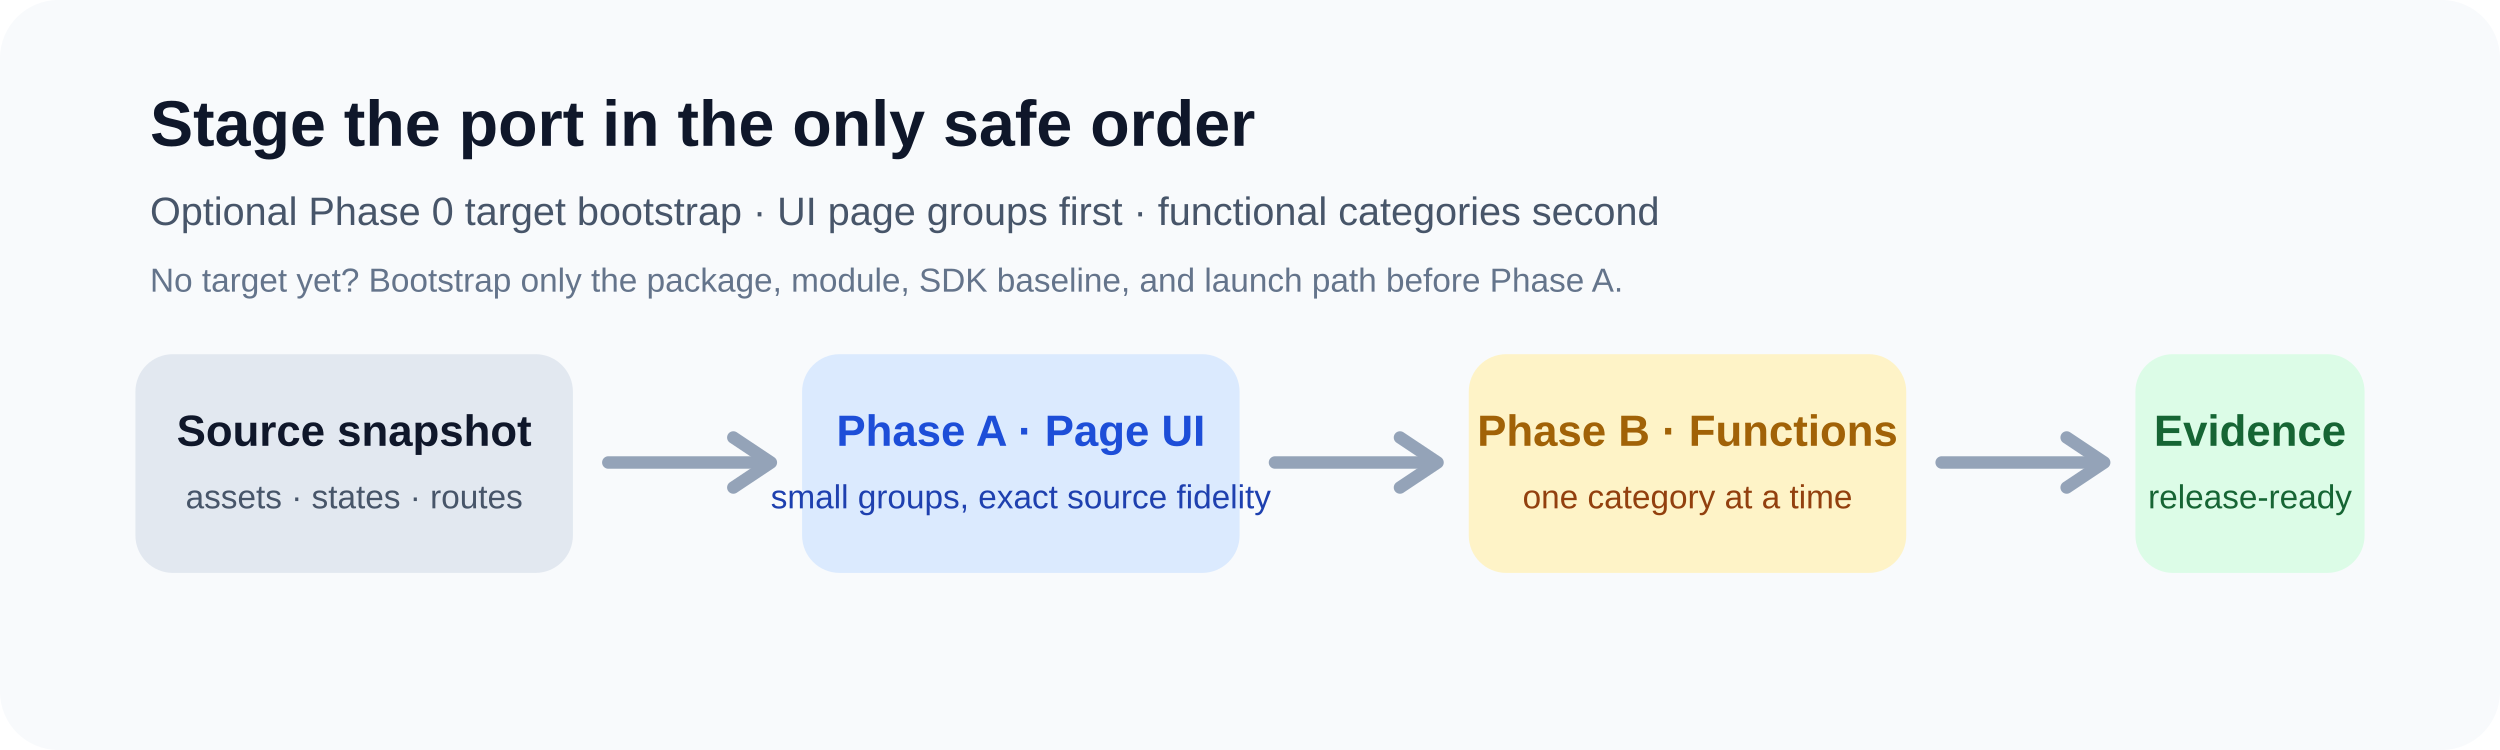
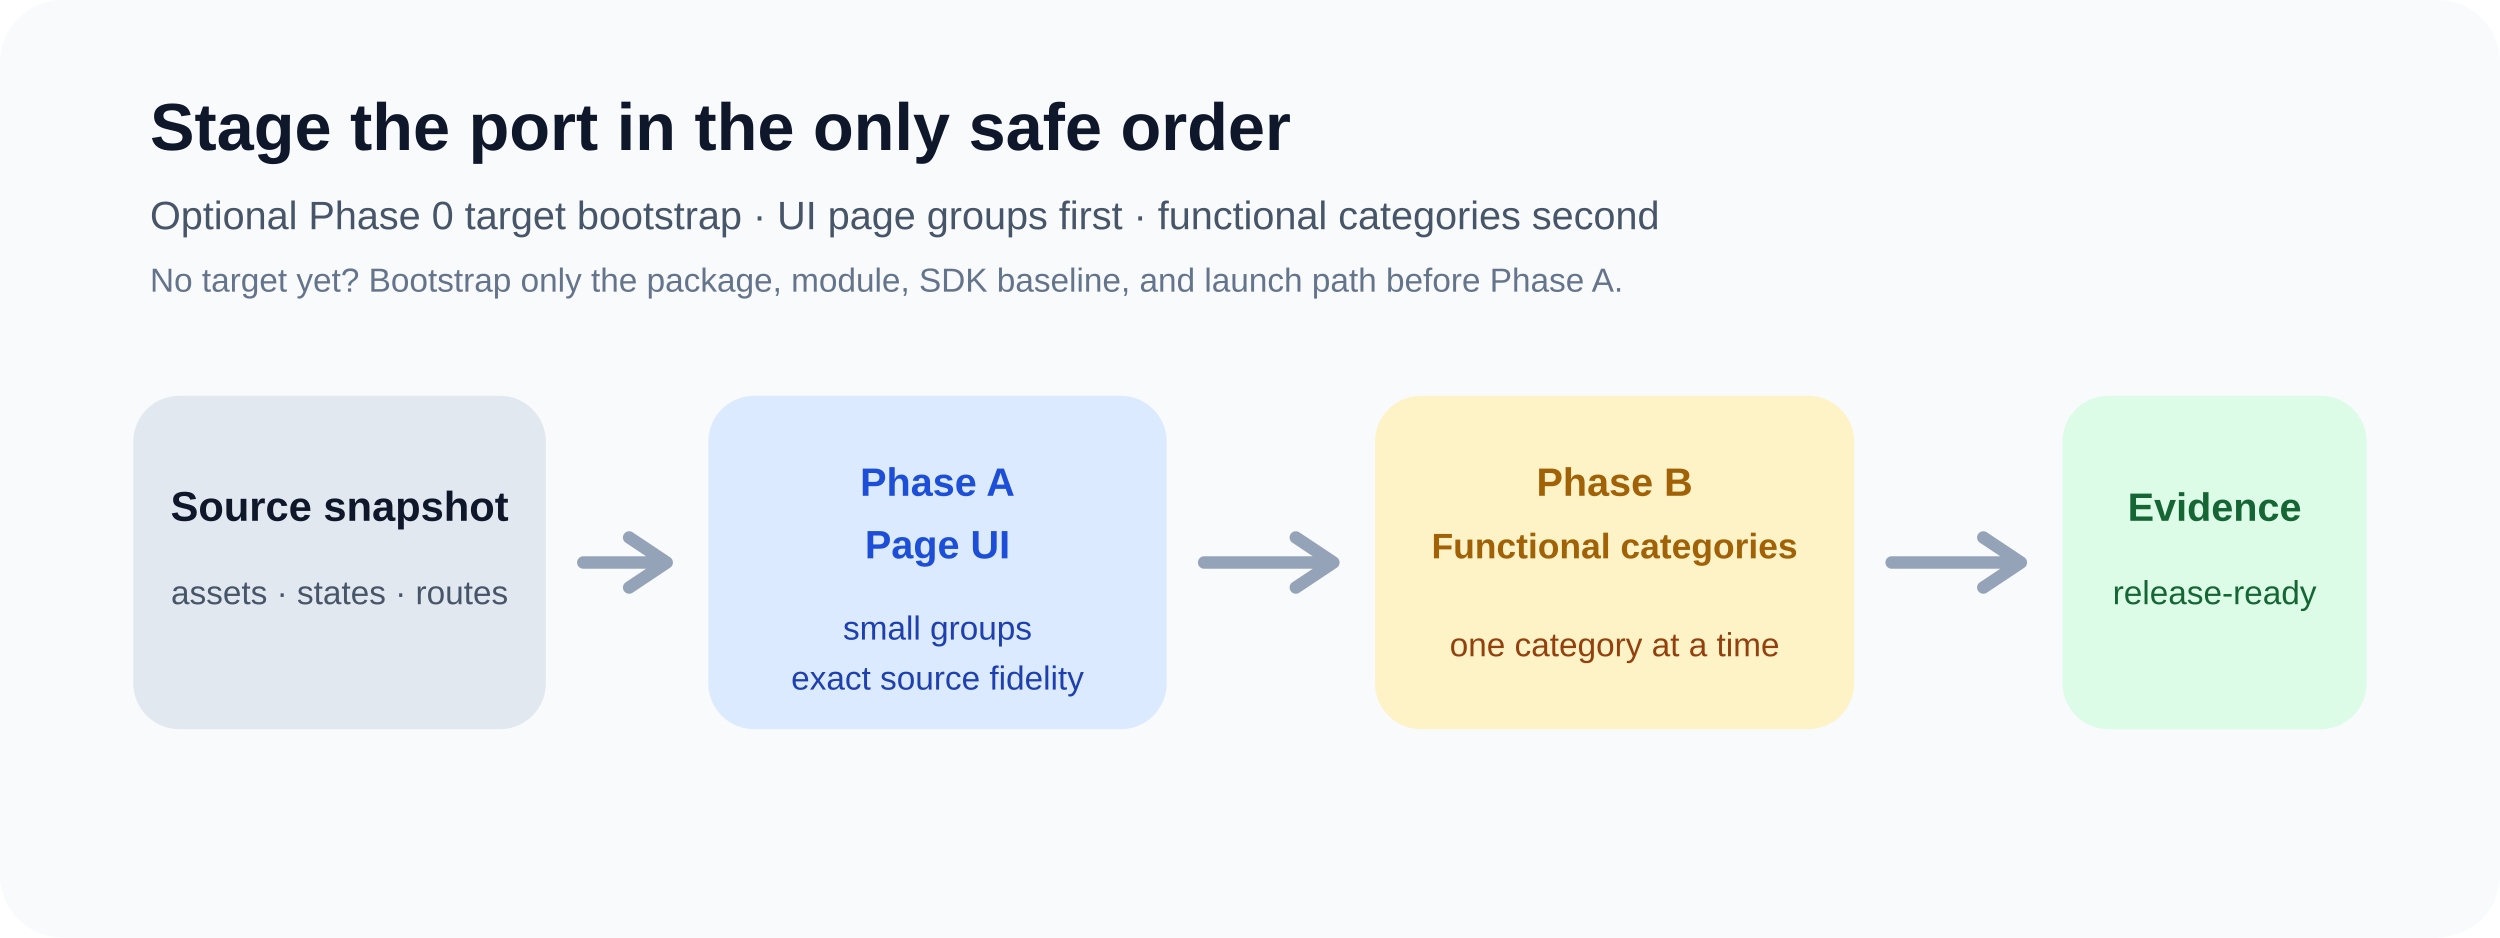
- <svg xmlns="http://www.w3.org/2000/svg" width="1200" height="360" viewBox="0 0 1200 360" role="img" aria-labelledby="title desc">
-   <rect width="1200" height="360" fill="#f8fafc" rx="28" />
-   <text x="72" y="70" fill="#0f172a" font-family="Arial, sans-serif" font-size="31" font-weight="700">Stage the port in the only safe order</text>
-   <text x="72" y="108" fill="#475569" font-family="Arial, sans-serif" font-size="19">Optional Phase 0 target bootstrap · UI page groups first · functional categories second</text>
-   <text x="72" y="140" fill="#64748b" font-family="Arial, sans-serif" font-size="16">No target yet? Bootstrap only the package, module, SDK baseline, and launch path before Phase A.</text>
+ <svg xmlns="http://www.w3.org/2000/svg" width="1200" height="450" viewBox="0 0 1200 450" role="img" aria-labelledby="title desc">
+   <rect width="1200" height="450" rx="30" fill="#F8FAFC" />
+   <g font-family="Arial, sans-serif">
+     <text x="72" y="72" fill="#0F172A" font-size="32" font-weight="700">Stage the port in the only safe order</text>
+     <text x="72" y="110" fill="#475569" font-size="19">Optional Phase 0 target bootstrap · UI page groups first · functional categories second</text>
+     <text x="72" y="140" fill="#64748B" font-size="16">No target yet? Bootstrap only the package, module, SDK baseline, and launch path before Phase A.</text>
+   </g>
  <g font-family="Arial, sans-serif" text-anchor="middle">
-     <rect x="65" y="170" width="210" height="105" rx="18" fill="#e2e8f0" />
-     <text x="170" y="214" fill="#0f172a" font-size="21" font-weight="700">Source snapshot</text>
-     <text x="170" y="244" fill="#475569" font-size="16">assets · states · routes</text>
-     <path d="M292 222h70" stroke="#94a3b8" stroke-width="6" stroke-linecap="round" />
-     <path d="M352 210l18 12-18 12" fill="none" stroke="#94a3b8" stroke-width="6" stroke-linecap="round" stroke-linejoin="round" />
-     <rect x="385" y="170" width="210" height="105" rx="18" fill="#dbeafe" />
-     <text x="490" y="214" fill="#1d4ed8" font-size="21" font-weight="700">Phase A · Page UI</text>
-     <text x="490" y="244" fill="#1e40af" font-size="16">small groups, exact source fidelity</text>
-     <path d="M612 222h70" stroke="#94a3b8" stroke-width="6" stroke-linecap="round" />
-     <path d="M672 210l18 12-18 12" fill="none" stroke="#94a3b8" stroke-width="6" stroke-linecap="round" stroke-linejoin="round" />
-     <rect x="705" y="170" width="210" height="105" rx="18" fill="#fef3c7" />
-     <text x="810" y="214" fill="#a16207" font-size="21" font-weight="700">Phase B · Functions</text>
-     <text x="810" y="244" fill="#92400e" font-size="16">one category at a time</text>
-     <path d="M932 222h70" stroke="#94a3b8" stroke-width="6" stroke-linecap="round" />
-     <path d="M992 210l18 12-18 12" fill="none" stroke="#94a3b8" stroke-width="6" stroke-linecap="round" stroke-linejoin="round" />
-     <rect x="1025" y="170" width="110" height="105" rx="18" fill="#dcfce7" />
-     <text x="1080" y="214" fill="#166534" font-size="21" font-weight="700">Evidence</text>
-     <text x="1080" y="244" fill="#166534" font-size="16">release-ready</text>
+     <g fill="none" stroke="#94A3B8" stroke-width="6" stroke-linecap="round" stroke-linejoin="round">
+       <path d="M280 270H314M302 258L320 270L302 282" />
+       <path d="M578 270H634M622 258L640 270L622 282" />
+       <path d="M908 270H964M952 258L970 270L952 282" />
+     </g>
+     <rect x="64" y="190" width="198" height="160" rx="22" fill="#E2E8F0" />
+     <text x="163" y="250" fill="#0F172A" font-size="20" font-weight="700">Source snapshot</text>
+     <text x="163" y="290" fill="#475569" font-size="16">assets · states · routes</text>
+     <rect x="340" y="190" width="220" height="160" rx="22" fill="#DBEAFE" />
+     <text x="450" y="238" fill="#1D4ED8" font-size="19" font-weight="700">Phase A</text>
+     <text x="450" y="268" fill="#1D4ED8" font-size="19" font-weight="700">Page UI</text>
+     <text x="450" y="307" fill="#1E40AF" font-size="16">small groups</text>
+     <text x="450" y="331" fill="#1E40AF" font-size="16">exact source fidelity</text>
+     <rect x="660" y="190" width="230" height="160" rx="22" fill="#FEF3C7" />
+     <text x="775" y="238" fill="#A16207" font-size="19" font-weight="700">Phase B</text>
+     <text x="775" y="268" fill="#A16207" font-size="17" font-weight="700">Functional categories</text>
+     <text x="775" y="315" fill="#92400E" font-size="16">one category at a time</text>
+     <rect x="990" y="190" width="146" height="160" rx="22" fill="#DCFCE7" />
+     <text x="1063" y="250" fill="#166534" font-size="19" font-weight="700">Evidence</text>
+     <text x="1063" y="290" fill="#166534" font-size="16">release-ready</text>
  </g>
</svg>
